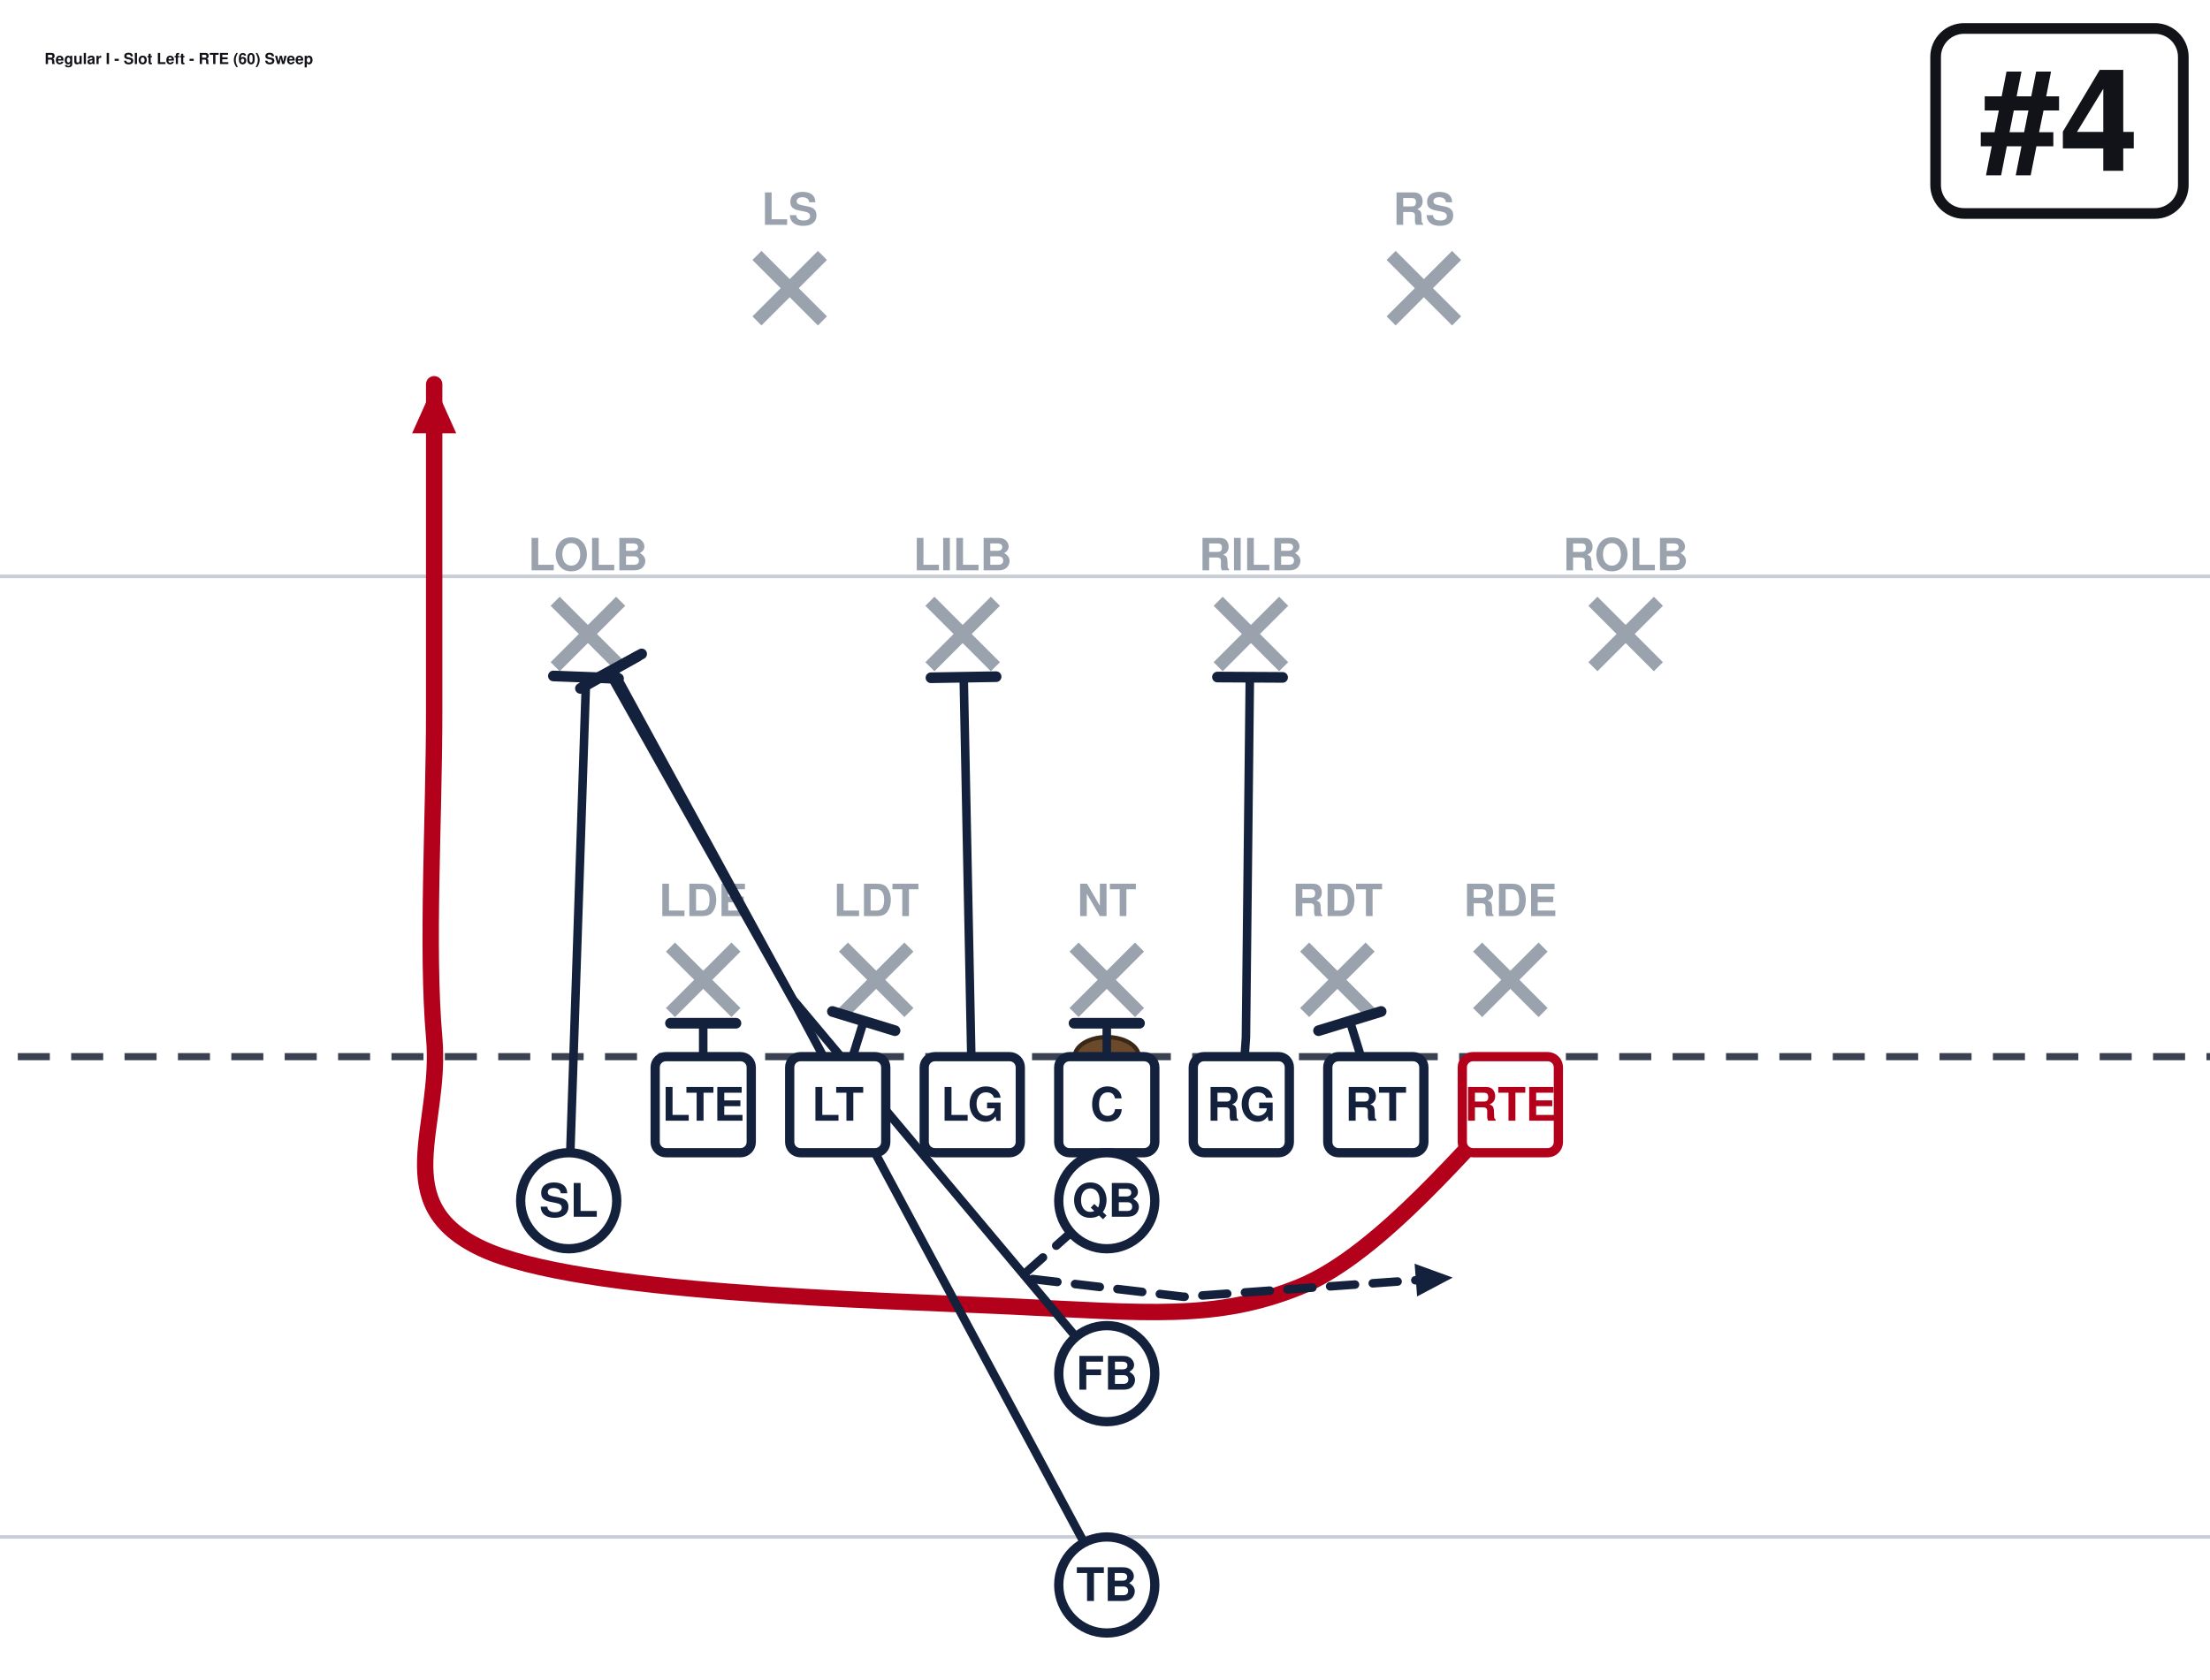
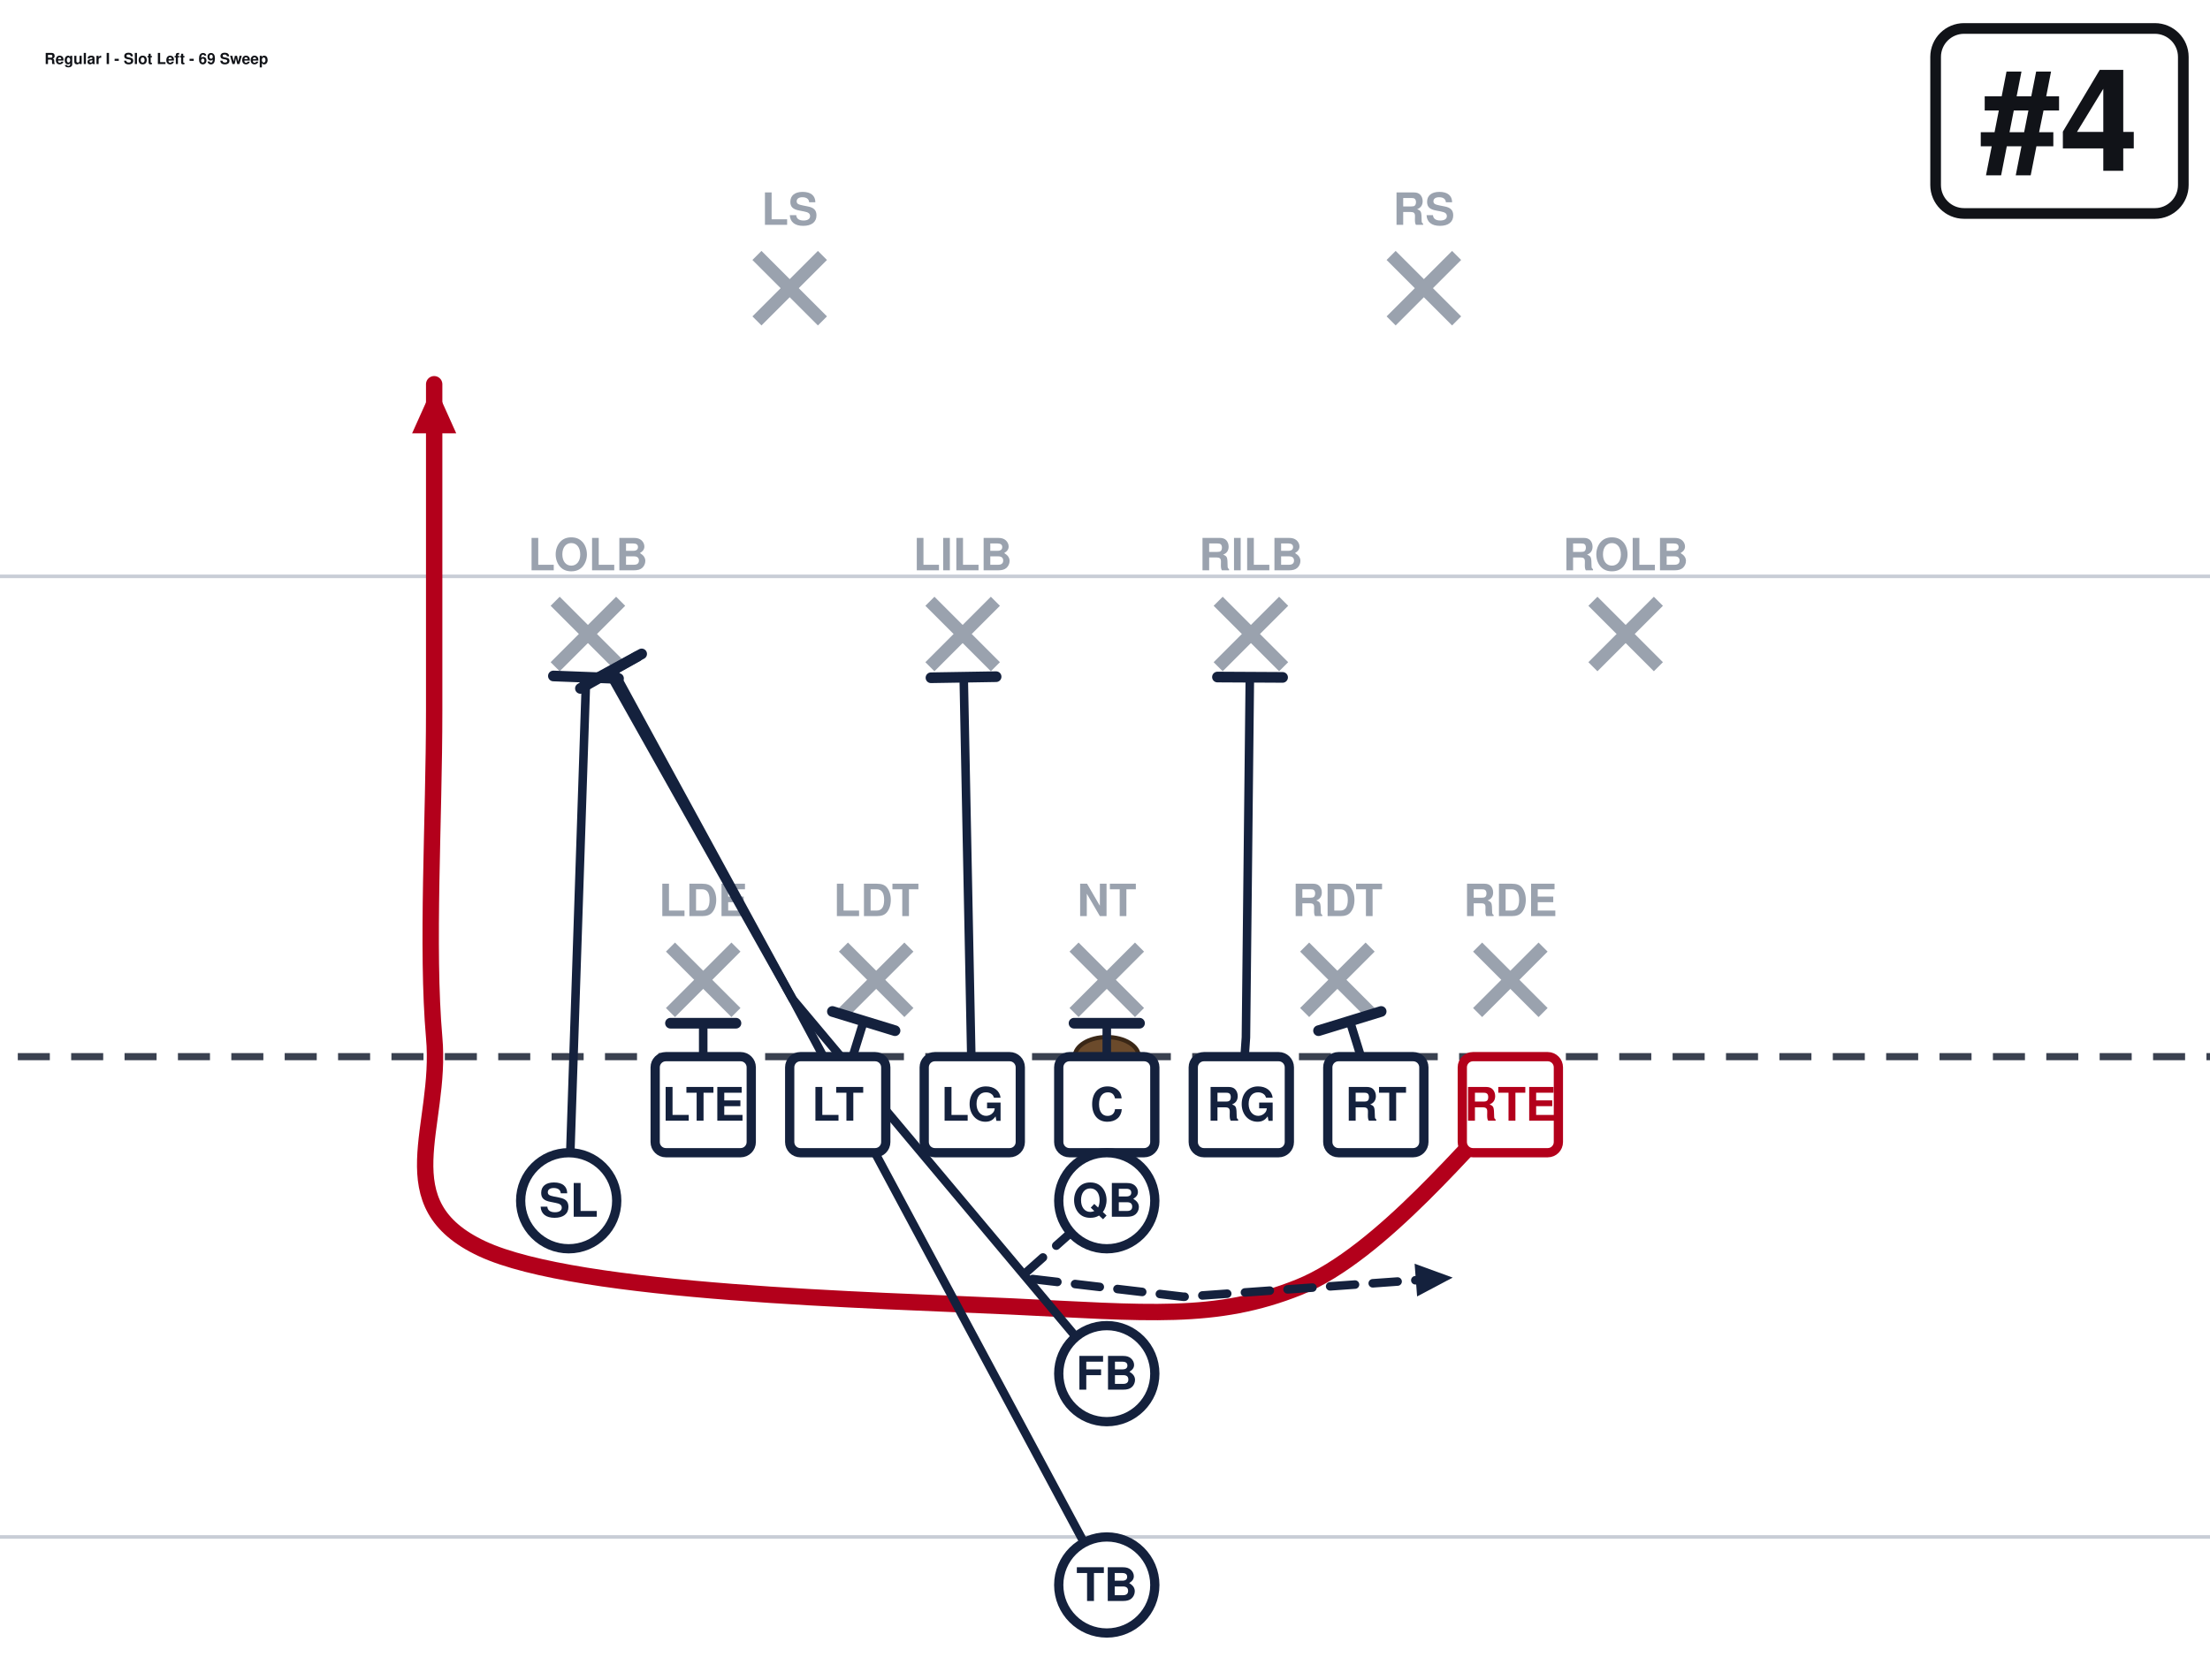
<svg xmlns="http://www.w3.org/2000/svg" width="621" height="472" viewBox="40 27 621 472" font-family="Segoe UI, Helvetica, Arial, sans-serif" role="img">
  <rect x="0" y="0" width="702" height="513" fill="#ffffff" />
  <line x1="0" y1="459.0" x2="702" y2="459.0" stroke="#c8cdd6" stroke-width="1" />
  <line x1="0" y1="189.0" x2="702" y2="189.0" stroke="#c8cdd6" stroke-width="1" />
  <line x1="0" y1="324.0" x2="702" y2="324.0" stroke="#3a4150" stroke-width="2" stroke-dasharray="9 6" />
  <ellipse cx="351.0" cy="324.0" rx="9" ry="5.5" fill="#6b4a2b" stroke="#3a2716" stroke-width="1.2" />
  <line x1="228.4" y1="293.2" x2="246.8" y2="311.6" stroke="#9aa2ae" stroke-width="3.6" />
  <line x1="246.8" y1="293.2" x2="228.4" y2="311.6" stroke="#9aa2ae" stroke-width="3.6" />
  <text x="237.6" y="284.5" text-anchor="middle" font-size="12.5" fill="#9aa2ae" font-weight="600">LDE</text>
  <line x1="277.0" y1="293.2" x2="295.4" y2="311.6" stroke="#9aa2ae" stroke-width="3.6" />
  <line x1="295.4" y1="293.2" x2="277.0" y2="311.6" stroke="#9aa2ae" stroke-width="3.6" />
  <text x="286.2" y="284.5" text-anchor="middle" font-size="12.5" fill="#9aa2ae" font-weight="600">LDT</text>
  <line x1="341.8" y1="293.2" x2="360.2" y2="311.6" stroke="#9aa2ae" stroke-width="3.6" />
  <line x1="360.2" y1="293.2" x2="341.8" y2="311.6" stroke="#9aa2ae" stroke-width="3.6" />
  <text x="351.0" y="284.5" text-anchor="middle" font-size="12.5" fill="#9aa2ae" font-weight="600">NT</text>
  <line x1="406.6" y1="293.2" x2="425.0" y2="311.6" stroke="#9aa2ae" stroke-width="3.6" />
  <line x1="425.0" y1="293.2" x2="406.6" y2="311.6" stroke="#9aa2ae" stroke-width="3.6" />
  <text x="415.8" y="284.5" text-anchor="middle" font-size="12.5" fill="#9aa2ae" font-weight="600">RDT</text>
  <line x1="455.2" y1="293.2" x2="473.6" y2="311.6" stroke="#9aa2ae" stroke-width="3.6" />
  <line x1="473.6" y1="293.2" x2="455.2" y2="311.6" stroke="#9aa2ae" stroke-width="3.6" />
  <text x="464.4" y="284.5" text-anchor="middle" font-size="12.5" fill="#9aa2ae" font-weight="600">RDE</text>
  <line x1="196.0" y1="196.0" x2="214.4" y2="214.4" stroke="#9aa2ae" stroke-width="3.6" />
  <line x1="214.4" y1="196.0" x2="196.0" y2="214.4" stroke="#9aa2ae" stroke-width="3.6" />
  <text x="205.2" y="187.3" text-anchor="middle" font-size="12.5" fill="#9aa2ae" font-weight="600">LOLB</text>
  <line x1="301.3" y1="196.0" x2="319.7" y2="214.4" stroke="#9aa2ae" stroke-width="3.6" />
  <line x1="319.7" y1="196.0" x2="301.3" y2="214.4" stroke="#9aa2ae" stroke-width="3.6" />
  <text x="310.5" y="187.3" text-anchor="middle" font-size="12.5" fill="#9aa2ae" font-weight="600">LILB</text>
  <line x1="382.3" y1="196.0" x2="400.7" y2="214.4" stroke="#9aa2ae" stroke-width="3.6" />
  <line x1="400.7" y1="196.0" x2="382.3" y2="214.4" stroke="#9aa2ae" stroke-width="3.6" />
  <text x="391.5" y="187.3" text-anchor="middle" font-size="12.5" fill="#9aa2ae" font-weight="600">RILB</text>
  <line x1="487.6" y1="196.0" x2="506.0" y2="214.4" stroke="#9aa2ae" stroke-width="3.6" />
  <line x1="506.0" y1="196.0" x2="487.6" y2="214.4" stroke="#9aa2ae" stroke-width="3.6" />
  <text x="496.8" y="187.3" text-anchor="middle" font-size="12.5" fill="#9aa2ae" font-weight="600">ROLB</text>
  <line x1="252.7" y1="98.8" x2="271.1" y2="117.2" stroke="#9aa2ae" stroke-width="3.6" />
  <line x1="271.1" y1="98.8" x2="252.7" y2="117.2" stroke="#9aa2ae" stroke-width="3.6" />
  <text x="261.9" y="90.2" text-anchor="middle" font-size="12.5" fill="#9aa2ae" font-weight="600">LS</text>
  <line x1="430.9" y1="98.8" x2="449.3" y2="117.2" stroke="#9aa2ae" stroke-width="3.6" />
  <line x1="449.3" y1="98.8" x2="430.9" y2="117.2" stroke="#9aa2ae" stroke-width="3.6" />
  <text x="440.1" y="90.2" text-anchor="middle" font-size="12.5" fill="#9aa2ae" font-weight="600">RS</text>
  <path d="M237.6,337.5 L237.6,314.6" fill="none" stroke="#14213d" stroke-width="2.4" stroke-linecap="round" stroke-linejoin="round" />
  <line x1="228.4" y1="314.6" x2="246.8" y2="314.6" stroke="#14213d" stroke-width="3.0" stroke-linecap="round" />
  <path d="M275.4,337.5 L282.7,314.0" fill="none" stroke="#14213d" stroke-width="2.4" stroke-linecap="round" stroke-linejoin="round" />
  <line x1="273.9" y1="311.3" x2="291.5" y2="316.7" stroke="#14213d" stroke-width="3.0" stroke-linecap="round" />
  <path d="M313.2,337.5 L310.8,217.4" fill="none" stroke="#14213d" stroke-width="2.4" stroke-linecap="round" stroke-linejoin="round" />
  <line x1="301.6" y1="217.5" x2="319.9" y2="217.2" stroke="#14213d" stroke-width="3.0" stroke-linecap="round" />
  <path d="M351.0,337.5 L351.0,314.6" fill="none" stroke="#14213d" stroke-width="2.4" stroke-linecap="round" stroke-linejoin="round" />
  <line x1="341.8" y1="314.6" x2="360.2" y2="314.6" stroke="#14213d" stroke-width="3.0" stroke-linecap="round" />
  <path d="M388.8,337.5 L390.1,318.6 L391.2,217.4" fill="none" stroke="#14213d" stroke-width="2.4" stroke-linecap="round" stroke-linejoin="round" />
  <line x1="382.1" y1="217.3" x2="400.4" y2="217.4" stroke="#14213d" stroke-width="3.0" stroke-linecap="round" />
  <path d="M426.6,337.5 L419.3,314.0" fill="none" stroke="#14213d" stroke-width="2.4" stroke-linecap="round" stroke-linejoin="round" />
  <line x1="410.5" y1="316.7" x2="428.1" y2="311.3" stroke="#14213d" stroke-width="3.0" stroke-linecap="round" />
  <path d="M464.4,337.5 C454.5,346.1 428.4,379.4 405.0,388.8 C381.6,398.2 362.2,396.0 324.0,394.2 C285.8,392.4 202.5,390.6 175.5,378.0 C148.5,365.4 164.3,343.8 162.0,318.6 C159.8,293.4 162.0,257.4 162.0,226.8 C162.0,196.2 162.0,150.3 162.0,135.0" fill="none" stroke="#b3001b" stroke-width="4.6" stroke-linecap="round" stroke-linejoin="round" />
  <polygon points="162.0,135.0 168.2,148.8 155.8,148.8" fill="#b3001b" />
  <path d="M199.8,364.5 L204.7,217.4" fill="none" stroke="#14213d" stroke-width="2.4" stroke-linecap="round" stroke-linejoin="round" />
  <line x1="195.5" y1="217.0" x2="213.8" y2="217.7" stroke="#14213d" stroke-width="3.0" stroke-linecap="round" />
  <path d="M351.0,364.5 L326.7,386.1 L372.6,391.5 L448.2,386.1" fill="none" stroke="#14213d" stroke-width="2.4" stroke-linecap="round" stroke-linejoin="round" stroke-dasharray="7 5" />
  <polygon points="448.2,386.1 438.2,391.4 437.5,382.2" fill="#14213d" />
  <path d="M351.0,413.1 L262.7,307.8 L212.2,215.2" fill="none" stroke="#14213d" stroke-width="2.4" stroke-linecap="round" stroke-linejoin="round" />
  <line x1="204.2" y1="219.6" x2="220.3" y2="210.8" stroke="#14213d" stroke-width="3.0" stroke-linecap="round" />
  <path d="M351.0,472.5 L262.7,307.8 L211.1,216.0" fill="none" stroke="#14213d" stroke-width="2.4" stroke-linecap="round" stroke-linejoin="round" />
  <line x1="203.1" y1="220.5" x2="219.1" y2="211.5" stroke="#14213d" stroke-width="3.0" stroke-linecap="round" />
  <rect x="224.1" y="324.0" width="27.0" height="27.0" rx="3" fill="#ffffff" stroke="#14213d" stroke-width="2.6" />
  <text x="237.6" y="342.0" text-anchor="middle" font-size="13" font-weight="700" fill="#14213d">LTE</text>
  <rect x="261.9" y="324.0" width="27.0" height="27.0" rx="3" fill="#ffffff" stroke="#14213d" stroke-width="2.6" />
  <text x="275.4" y="342.0" text-anchor="middle" font-size="13" font-weight="700" fill="#14213d">LT</text>
  <rect x="299.7" y="324.0" width="27.0" height="27.0" rx="3" fill="#ffffff" stroke="#14213d" stroke-width="2.6" />
  <text x="313.2" y="342.0" text-anchor="middle" font-size="13" font-weight="700" fill="#14213d">LG</text>
  <rect x="337.5" y="324.0" width="27.0" height="27.0" rx="3" fill="#ffffff" stroke="#14213d" stroke-width="2.6" />
  <text x="351.0" y="342.0" text-anchor="middle" font-size="13" font-weight="700" fill="#14213d">C</text>
  <rect x="375.3" y="324.0" width="27.0" height="27.0" rx="3" fill="#ffffff" stroke="#14213d" stroke-width="2.6" />
  <text x="388.8" y="342.0" text-anchor="middle" font-size="13" font-weight="700" fill="#14213d">RG</text>
  <rect x="413.1" y="324.0" width="27.0" height="27.0" rx="3" fill="#ffffff" stroke="#14213d" stroke-width="2.6" />
  <text x="426.6" y="342.0" text-anchor="middle" font-size="13" font-weight="700" fill="#14213d">RT</text>
  <rect x="450.9" y="324.0" width="27.0" height="27.0" rx="3" fill="#ffffff" stroke="#b3001b" stroke-width="2.6" />
  <text x="464.4" y="342.0" text-anchor="middle" font-size="13" font-weight="700" fill="#b3001b">RTE</text>
  <circle cx="199.8" cy="364.5" r="13.5" fill="#ffffff" stroke="#14213d" stroke-width="2.6" />
  <text x="199.8" y="369.0" text-anchor="middle" font-size="13" font-weight="700" fill="#14213d">SL</text>
  <circle cx="351.0" cy="364.5" r="13.5" fill="#ffffff" stroke="#14213d" stroke-width="2.6" />
  <text x="351.0" y="369.0" text-anchor="middle" font-size="13" font-weight="700" fill="#14213d">QB</text>
  <circle cx="351.0" cy="413.1" r="13.5" fill="#ffffff" stroke="#14213d" stroke-width="2.6" />
  <text x="351.0" y="417.6" text-anchor="middle" font-size="13" font-weight="700" fill="#14213d">FB</text>
  <circle cx="351.0" cy="472.5" r="13.5" fill="#ffffff" stroke="#14213d" stroke-width="2.6" />
  <text x="351.0" y="477.0" text-anchor="middle" font-size="13" font-weight="700" fill="#14213d">TB</text>
  <rect x="583.9" y="35.0" width="69.6" height="52.0" rx="8" fill="#ffffff" stroke="#111318" stroke-width="3" />
  <text x="618.7" y="75.0" text-anchor="middle" font-size="40" font-weight="800" fill="#111318">#4</text>
-   <text x="52.5" y="45.0" font-size="4.3" font-weight="700" fill="#111318">Regular I - Slot Left - RTE (60) Sweep</text>
+   <text x="52.5" y="45.0" font-size="4.3" font-weight="700" fill="#111318">Regular I - Slot Left - 69 Sweep</text>
</svg>
